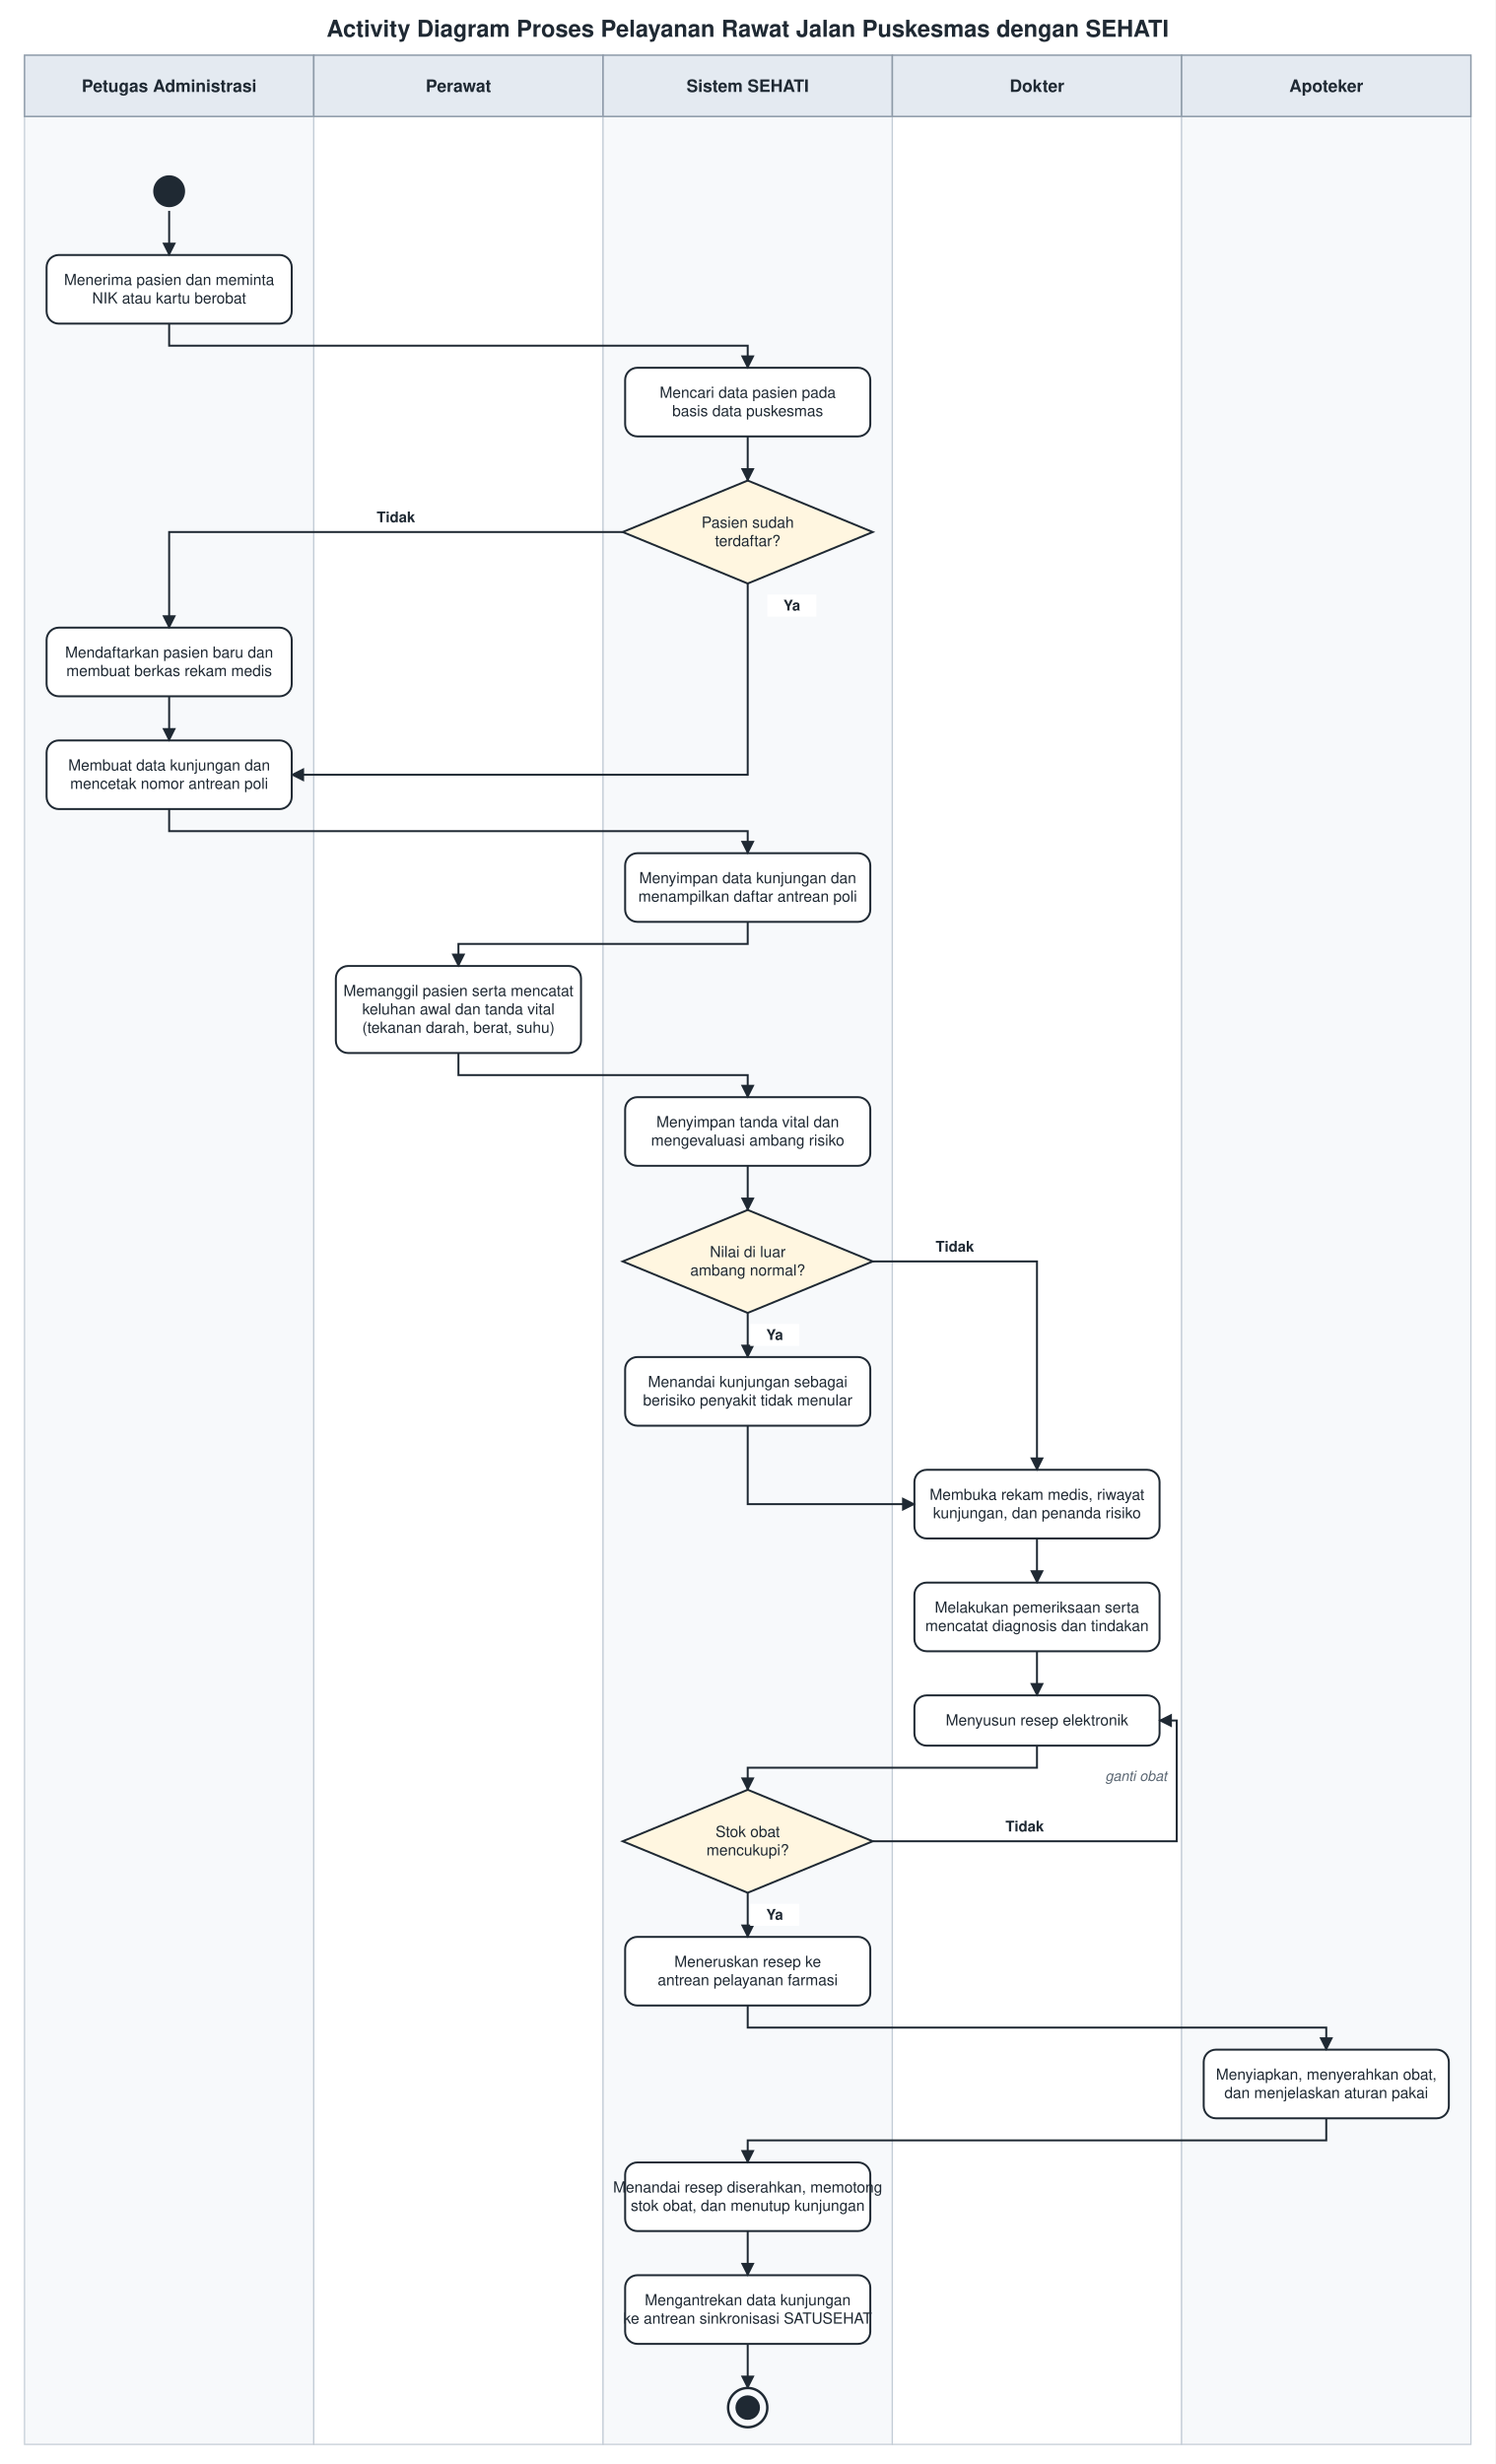
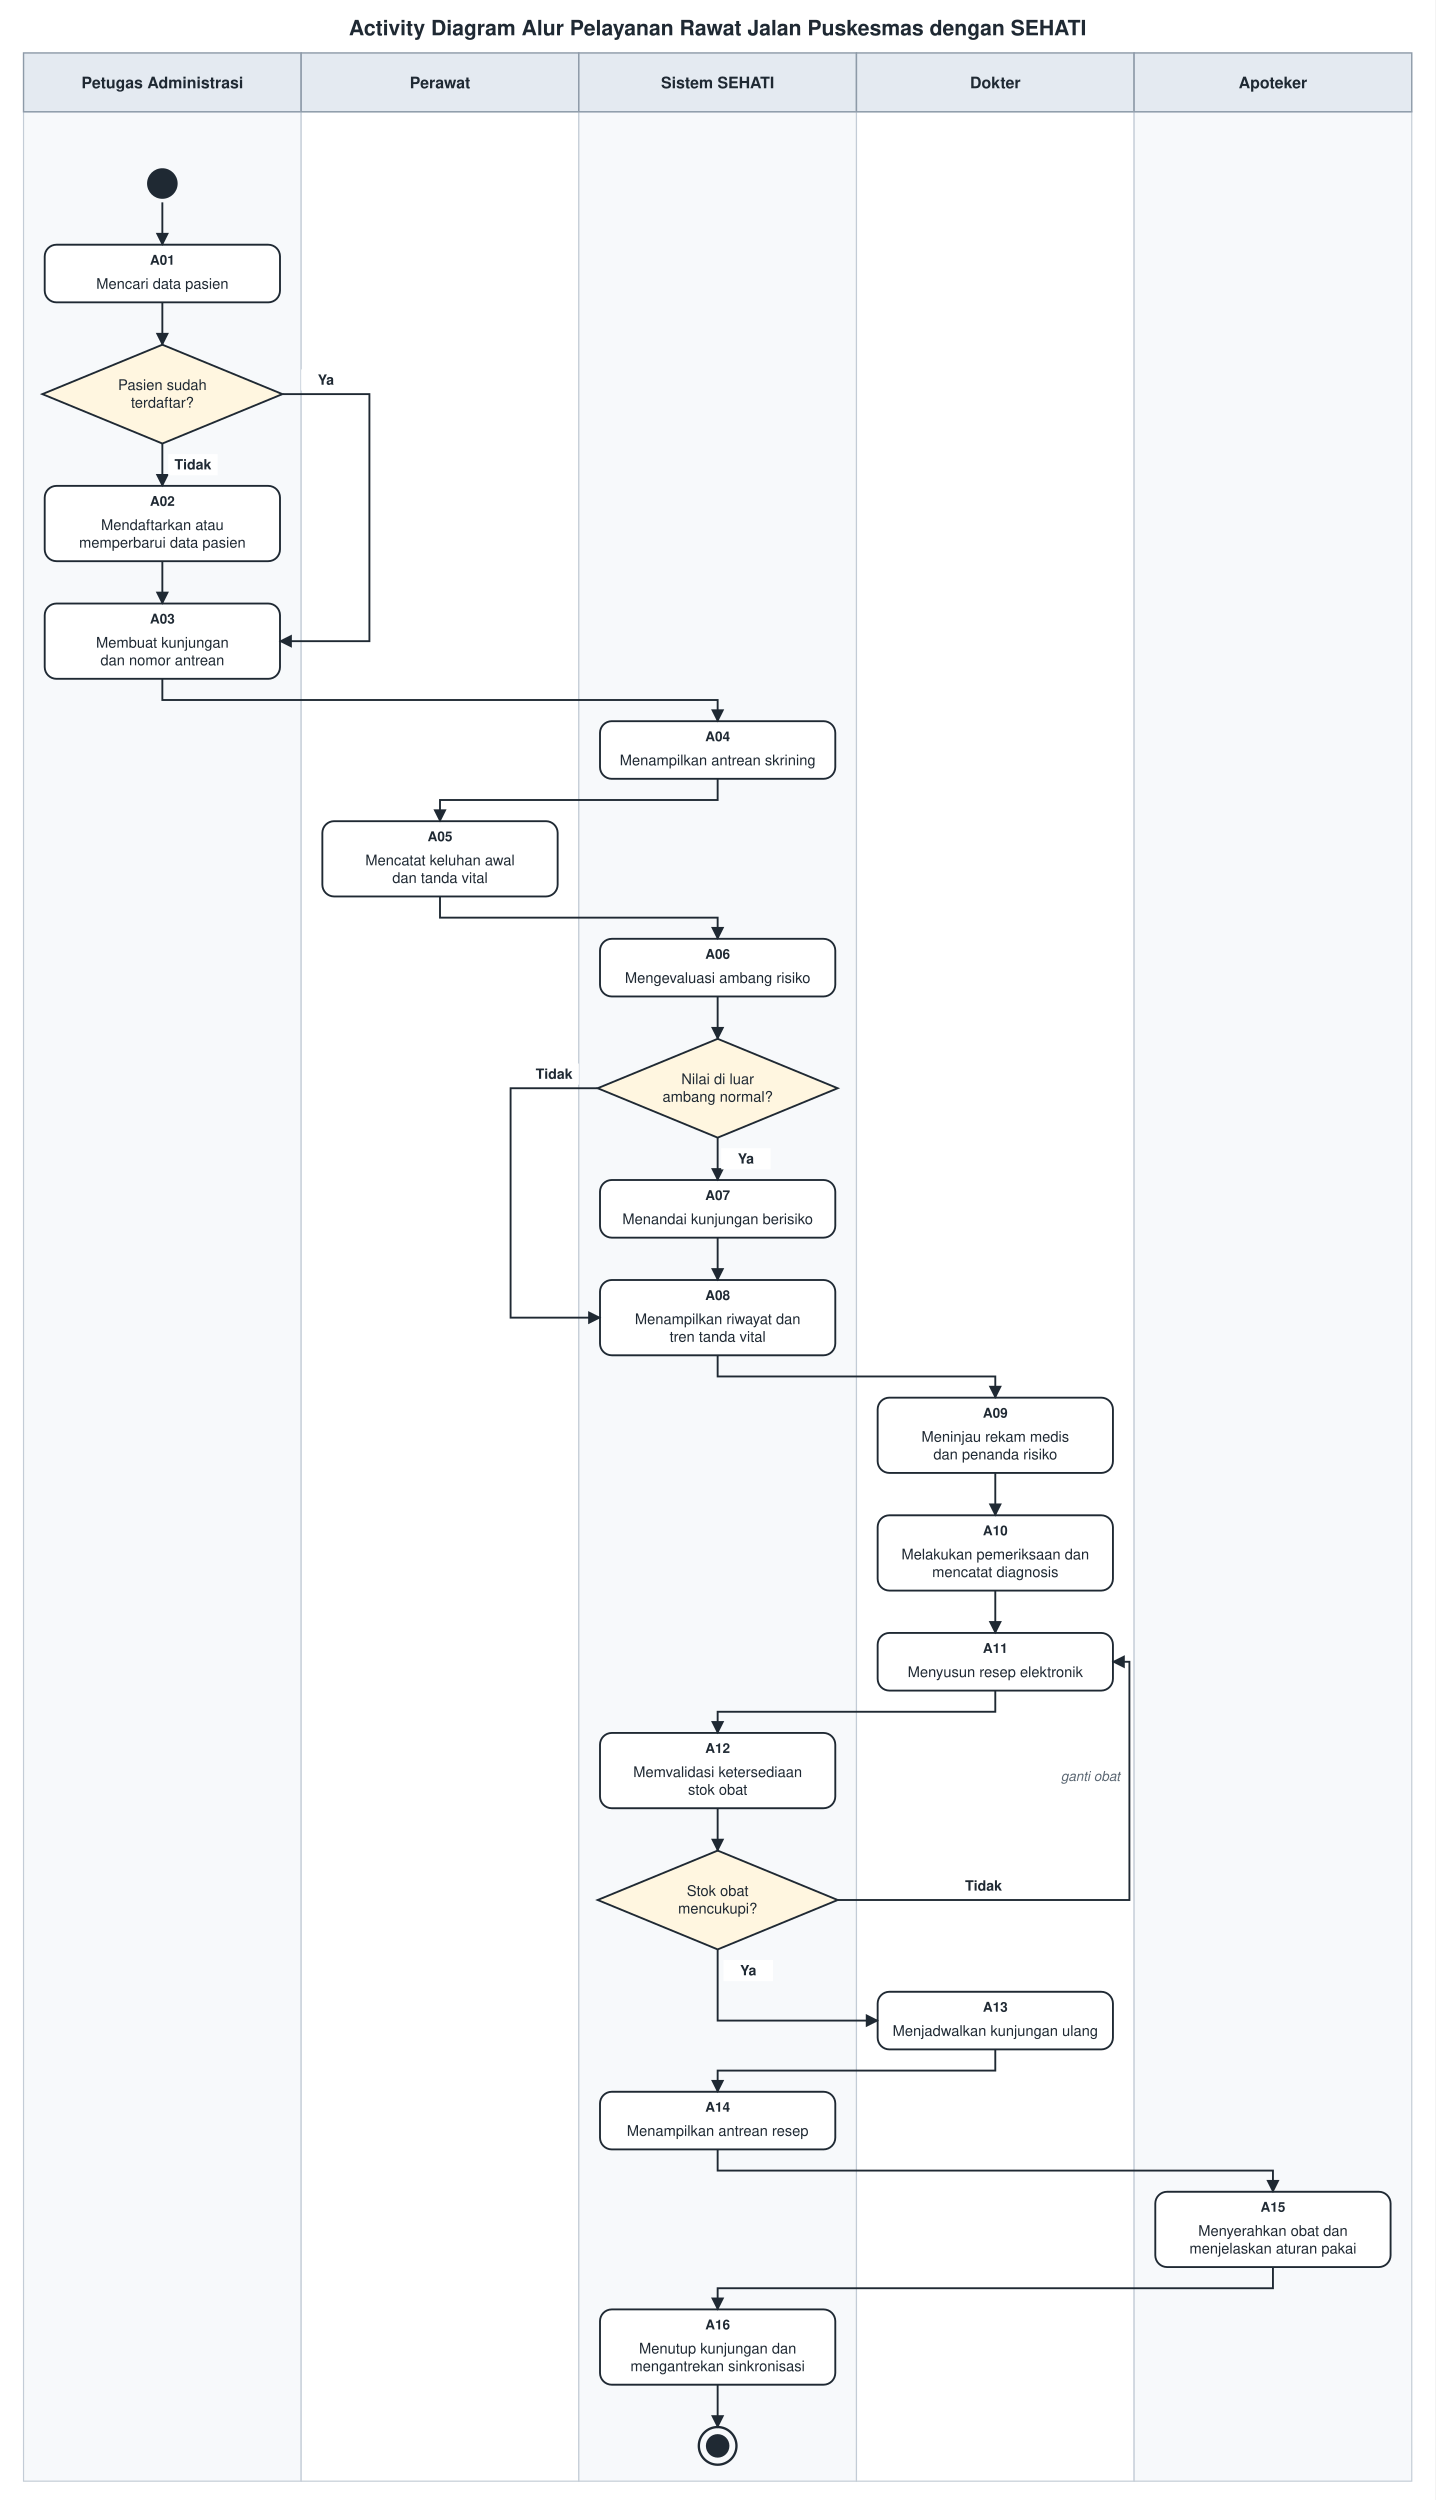
- <svg xmlns="http://www.w3.org/2000/svg" viewBox="0 0 1220 2010" width="1220" height="2010" font-family="Segoe UI, Helvetica, Arial, sans-serif">
+ <svg xmlns="http://www.w3.org/2000/svg" viewBox="0 0 1220 2125" width="1220" height="2125" font-family="Segoe UI, Helvetica, Arial, sans-serif">
  <defs>
    <marker id="ar" viewBox="0 0 10 10" refX="9" refY="5" markerWidth="7" markerHeight="7" orient="auto-start-reverse">
      <path d="M0,0 L10,5 L0,10 z" fill="#1f2933" />
    </marker>
  </defs>
-   <rect x="0" y="0" width="1220" height="2010" fill="#ffffff" />
-   <text x="610.0" y="30" text-anchor="middle" font-size="19" font-weight="700" fill="#1f2933">Activity Diagram Proses Pelayanan Rawat Jalan Puskesmas dengan SEHATI</text>
-   <rect x="20" y="95" width="236" height="1899" fill="#f7f9fb" stroke="#c3ccd6" stroke-width="1" />
+   <rect x="0" y="0" width="1220" height="2125" fill="#ffffff" />
+   <text x="610.0" y="30" text-anchor="middle" font-size="18" font-weight="700" fill="#1f2933">Activity Diagram Alur Pelayanan Rawat Jalan Puskesmas dengan SEHATI</text>
+   <rect x="20" y="95" width="236" height="2014" fill="#f7f9fb" stroke="#c3ccd6" stroke-width="1" />
  <rect x="20" y="45" width="236" height="50" fill="#e4eaf1" stroke="#8d9aa8" stroke-width="1.2" />
-   <text x="138.0" y="75" text-anchor="middle" font-size="14" font-weight="700" fill="#1f2933">Petugas Administrasi</text>
-   <rect x="256" y="95" width="236" height="1899" fill="#ffffff" stroke="#c3ccd6" stroke-width="1" />
+   <text x="138.0" y="75" text-anchor="middle" font-size="13.5" font-weight="700" fill="#1f2933">Petugas Administrasi</text>
+   <rect x="256" y="95" width="236" height="2014" fill="#ffffff" stroke="#c3ccd6" stroke-width="1" />
  <rect x="256" y="45" width="236" height="50" fill="#e4eaf1" stroke="#8d9aa8" stroke-width="1.2" />
-   <text x="374.0" y="75" text-anchor="middle" font-size="14" font-weight="700" fill="#1f2933">Perawat</text>
-   <rect x="492" y="95" width="236" height="1899" fill="#f7f9fb" stroke="#c3ccd6" stroke-width="1" />
+   <text x="374.0" y="75" text-anchor="middle" font-size="13.5" font-weight="700" fill="#1f2933">Perawat</text>
+   <rect x="492" y="95" width="236" height="2014" fill="#f7f9fb" stroke="#c3ccd6" stroke-width="1" />
  <rect x="492" y="45" width="236" height="50" fill="#e4eaf1" stroke="#8d9aa8" stroke-width="1.2" />
-   <text x="610.0" y="75" text-anchor="middle" font-size="14" font-weight="700" fill="#1f2933">Sistem SEHATI</text>
-   <rect x="728" y="95" width="236" height="1899" fill="#ffffff" stroke="#c3ccd6" stroke-width="1" />
+   <text x="610.0" y="75" text-anchor="middle" font-size="13.5" font-weight="700" fill="#1f2933">Sistem SEHATI</text>
+   <rect x="728" y="95" width="236" height="2014" fill="#ffffff" stroke="#c3ccd6" stroke-width="1" />
  <rect x="728" y="45" width="236" height="50" fill="#e4eaf1" stroke="#8d9aa8" stroke-width="1.2" />
-   <text x="846.0" y="75" text-anchor="middle" font-size="14" font-weight="700" fill="#1f2933">Dokter</text>
-   <rect x="964" y="95" width="236" height="1899" fill="#f7f9fb" stroke="#c3ccd6" stroke-width="1" />
+   <text x="846.0" y="75" text-anchor="middle" font-size="13.5" font-weight="700" fill="#1f2933">Dokter</text>
+   <rect x="964" y="95" width="236" height="2014" fill="#f7f9fb" stroke="#c3ccd6" stroke-width="1" />
  <rect x="964" y="45" width="236" height="50" fill="#e4eaf1" stroke="#8d9aa8" stroke-width="1.2" />
-   <text x="1082.0" y="75" text-anchor="middle" font-size="14" font-weight="700" fill="#1f2933">Apoteker</text>
+   <text x="1082.0" y="75" text-anchor="middle" font-size="13.5" font-weight="700" fill="#1f2933">Apoteker</text>
  <circle cx="138.0" cy="156" r="13" fill="#1f2933" />
-   <rect x="38.0" y="208" width="200" height="56" rx="10" ry="10" fill="#ffffff" stroke="#1f2933" stroke-width="1.6" />
-   <text x="138.0" y="232.5" text-anchor="middle" font-size="12.5" fill="#1f2933">Menerima pasien dan meminta</text>
-   <text x="138.0" y="247.5" text-anchor="middle" font-size="12.5" fill="#1f2933">NIK atau kartu berobat</text>
-   <rect x="510.0" y="300" width="200" height="56" rx="10" ry="10" fill="#ffffff" stroke="#1f2933" stroke-width="1.6" />
-   <text x="610.0" y="324.5" text-anchor="middle" font-size="12.5" fill="#1f2933">Mencari data pasien pada</text>
-   <text x="610.0" y="339.5" text-anchor="middle" font-size="12.5" fill="#1f2933">basis data puskesmas</text>
-   <polygon points="610.0,392 712.0,434 610.0,476 508.0,434" fill="#fff6e0" stroke="#1f2933" stroke-width="1.6" />
-   <text x="610.0" y="430.5" text-anchor="middle" font-size="12.5" fill="#1f2933">Pasien sudah</text>
-   <text x="610.0" y="445.5" text-anchor="middle" font-size="12.5" fill="#1f2933">terdaftar?</text>
-   <rect x="38.0" y="512" width="200" height="56" rx="10" ry="10" fill="#ffffff" stroke="#1f2933" stroke-width="1.6" />
-   <text x="138.0" y="536.5" text-anchor="middle" font-size="12.5" fill="#1f2933">Mendaftarkan pasien baru dan</text>
-   <text x="138.0" y="551.5" text-anchor="middle" font-size="12.5" fill="#1f2933">membuat berkas rekam medis</text>
-   <rect x="38.0" y="604" width="200" height="56" rx="10" ry="10" fill="#ffffff" stroke="#1f2933" stroke-width="1.6" />
-   <text x="138.0" y="628.5" text-anchor="middle" font-size="12.5" fill="#1f2933">Membuat data kunjungan dan</text>
-   <text x="138.0" y="643.5" text-anchor="middle" font-size="12.5" fill="#1f2933">mencetak nomor antrean poli</text>
-   <rect x="510.0" y="696" width="200" height="56" rx="10" ry="10" fill="#ffffff" stroke="#1f2933" stroke-width="1.6" />
-   <text x="610.0" y="720.5" text-anchor="middle" font-size="12.5" fill="#1f2933">Menyimpan data kunjungan dan</text>
-   <text x="610.0" y="735.5" text-anchor="middle" font-size="12.5" fill="#1f2933">menampilkan daftar antrean poli</text>
-   <rect x="274.0" y="788" width="200" height="71" rx="10" ry="10" fill="#ffffff" stroke="#1f2933" stroke-width="1.6" />
-   <text x="374.0" y="812.5" text-anchor="middle" font-size="12.5" fill="#1f2933">Memanggil pasien serta mencatat</text>
-   <text x="374.0" y="827.5" text-anchor="middle" font-size="12.5" fill="#1f2933">keluhan awal dan tanda vital</text>
-   <text x="374.0" y="842.5" text-anchor="middle" font-size="12.5" fill="#1f2933">(tekanan darah, berat, suhu)</text>
-   <rect x="510.0" y="895" width="200" height="56" rx="10" ry="10" fill="#ffffff" stroke="#1f2933" stroke-width="1.6" />
-   <text x="610.0" y="919.5" text-anchor="middle" font-size="12.5" fill="#1f2933">Menyimpan tanda vital dan</text>
-   <text x="610.0" y="934.5" text-anchor="middle" font-size="12.5" fill="#1f2933">mengevaluasi ambang risiko</text>
-   <polygon points="610.0,987 712.0,1029 610.0,1071 508.0,1029" fill="#fff6e0" stroke="#1f2933" stroke-width="1.6" />
-   <text x="610.0" y="1025.5" text-anchor="middle" font-size="12.5" fill="#1f2933">Nilai di luar</text>
-   <text x="610.0" y="1040.5" text-anchor="middle" font-size="12.5" fill="#1f2933">ambang normal?</text>
-   <rect x="510.0" y="1107" width="200" height="56" rx="10" ry="10" fill="#ffffff" stroke="#1f2933" stroke-width="1.6" />
-   <text x="610.0" y="1131.5" text-anchor="middle" font-size="12.5" fill="#1f2933">Menandai kunjungan sebagai</text>
-   <text x="610.0" y="1146.5" text-anchor="middle" font-size="12.5" fill="#1f2933">berisiko penyakit tidak menular</text>
-   <rect x="746.0" y="1199" width="200" height="56" rx="10" ry="10" fill="#ffffff" stroke="#1f2933" stroke-width="1.6" />
-   <text x="846.0" y="1223.5" text-anchor="middle" font-size="12.5" fill="#1f2933">Membuka rekam medis, riwayat</text>
-   <text x="846.0" y="1238.5" text-anchor="middle" font-size="12.5" fill="#1f2933">kunjungan, dan penanda risiko</text>
-   <rect x="746.0" y="1291" width="200" height="56" rx="10" ry="10" fill="#ffffff" stroke="#1f2933" stroke-width="1.6" />
-   <text x="846.0" y="1315.5" text-anchor="middle" font-size="12.5" fill="#1f2933">Melakukan pemeriksaan serta</text>
-   <text x="846.0" y="1330.5" text-anchor="middle" font-size="12.5" fill="#1f2933">mencatat diagnosis dan tindakan</text>
-   <rect x="746.0" y="1383" width="200" height="41" rx="10" ry="10" fill="#ffffff" stroke="#1f2933" stroke-width="1.6" />
-   <text x="846.0" y="1407.5" text-anchor="middle" font-size="12.5" fill="#1f2933">Menyusun resep elektronik</text>
-   <polygon points="610.0,1460 712.0,1502 610.0,1544 508.0,1502" fill="#fff6e0" stroke="#1f2933" stroke-width="1.6" />
-   <text x="610.0" y="1498.5" text-anchor="middle" font-size="12.5" fill="#1f2933">Stok obat</text>
-   <text x="610.0" y="1513.5" text-anchor="middle" font-size="12.5" fill="#1f2933">mencukupi?</text>
-   <rect x="510.0" y="1580" width="200" height="56" rx="10" ry="10" fill="#ffffff" stroke="#1f2933" stroke-width="1.6" />
-   <text x="610.0" y="1604.5" text-anchor="middle" font-size="12.5" fill="#1f2933">Meneruskan resep ke</text>
-   <text x="610.0" y="1619.5" text-anchor="middle" font-size="12.5" fill="#1f2933">antrean pelayanan farmasi</text>
-   <rect x="982.0" y="1672" width="200" height="56" rx="10" ry="10" fill="#ffffff" stroke="#1f2933" stroke-width="1.6" />
-   <text x="1082.0" y="1696.5" text-anchor="middle" font-size="12.5" fill="#1f2933">Menyiapkan, menyerahkan obat,</text>
-   <text x="1082.0" y="1711.5" text-anchor="middle" font-size="12.5" fill="#1f2933">dan menjelaskan aturan pakai</text>
-   <rect x="510.0" y="1764" width="200" height="56" rx="10" ry="10" fill="#ffffff" stroke="#1f2933" stroke-width="1.6" />
-   <text x="610.0" y="1788.5" text-anchor="middle" font-size="12.5" fill="#1f2933">Menandai resep diserahkan, memotong</text>
-   <text x="610.0" y="1803.5" text-anchor="middle" font-size="12.5" fill="#1f2933">stok obat, dan menutup kunjungan</text>
-   <rect x="510.0" y="1856" width="200" height="56" rx="10" ry="10" fill="#ffffff" stroke="#1f2933" stroke-width="1.6" />
-   <text x="610.0" y="1880.5" text-anchor="middle" font-size="12.5" fill="#1f2933">Mengantrekan data kunjungan</text>
-   <text x="610.0" y="1895.5" text-anchor="middle" font-size="12.5" fill="#1f2933">ke antrean sinkronisasi SATUSEHAT</text>
-   <circle cx="610.0" cy="1964" r="16" fill="none" stroke="#1f2933" stroke-width="2" />
-   <circle cx="610.0" cy="1964" r="10" fill="#1f2933" />
+   <rect x="38.0" y="208" width="200" height="49" rx="10" ry="10" fill="#ffffff" stroke="#1f2933" stroke-width="1.6" />
+   <text x="138.0" y="225" text-anchor="middle" font-size="11.5" font-weight="700" fill="#1f2933">A01</text>
+   <text x="138.0" y="245.5" text-anchor="middle" font-size="12.5" fill="#1f2933">Mencari data pasien</text>
+   <polygon points="138.0,293 240.0,335 138.0,377 36.0,335" fill="#fff6e0" stroke="#1f2933" stroke-width="1.6" />
+   <text x="138.0" y="331.5" text-anchor="middle" font-size="12.5" fill="#1f2933">Pasien sudah</text>
+   <text x="138.0" y="346.5" text-anchor="middle" font-size="12.5" fill="#1f2933">terdaftar?</text>
+   <rect x="38.0" y="413" width="200" height="64" rx="10" ry="10" fill="#ffffff" stroke="#1f2933" stroke-width="1.6" />
+   <text x="138.0" y="430" text-anchor="middle" font-size="11.5" font-weight="700" fill="#1f2933">A02</text>
+   <text x="138.0" y="450.5" text-anchor="middle" font-size="12.5" fill="#1f2933">Mendaftarkan atau</text>
+   <text x="138.0" y="465.5" text-anchor="middle" font-size="12.5" fill="#1f2933">memperbarui data pasien</text>
+   <rect x="38.0" y="513" width="200" height="64" rx="10" ry="10" fill="#ffffff" stroke="#1f2933" stroke-width="1.6" />
+   <text x="138.0" y="530" text-anchor="middle" font-size="11.5" font-weight="700" fill="#1f2933">A03</text>
+   <text x="138.0" y="550.5" text-anchor="middle" font-size="12.5" fill="#1f2933">Membuat kunjungan</text>
+   <text x="138.0" y="565.5" text-anchor="middle" font-size="12.5" fill="#1f2933">dan nomor antrean</text>
+   <rect x="510.0" y="613" width="200" height="49" rx="10" ry="10" fill="#ffffff" stroke="#1f2933" stroke-width="1.6" />
+   <text x="610.0" y="630" text-anchor="middle" font-size="11.5" font-weight="700" fill="#1f2933">A04</text>
+   <text x="610.0" y="650.5" text-anchor="middle" font-size="12.5" fill="#1f2933">Menampilkan antrean skrining</text>
+   <rect x="274.0" y="698" width="200" height="64" rx="10" ry="10" fill="#ffffff" stroke="#1f2933" stroke-width="1.6" />
+   <text x="374.0" y="715" text-anchor="middle" font-size="11.5" font-weight="700" fill="#1f2933">A05</text>
+   <text x="374.0" y="735.5" text-anchor="middle" font-size="12.5" fill="#1f2933">Mencatat keluhan awal</text>
+   <text x="374.0" y="750.5" text-anchor="middle" font-size="12.5" fill="#1f2933">dan tanda vital</text>
+   <rect x="510.0" y="798" width="200" height="49" rx="10" ry="10" fill="#ffffff" stroke="#1f2933" stroke-width="1.6" />
+   <text x="610.0" y="815" text-anchor="middle" font-size="11.5" font-weight="700" fill="#1f2933">A06</text>
+   <text x="610.0" y="835.5" text-anchor="middle" font-size="12.5" fill="#1f2933">Mengevaluasi ambang risiko</text>
+   <polygon points="610.0,883 712.0,925 610.0,967 508.0,925" fill="#fff6e0" stroke="#1f2933" stroke-width="1.6" />
+   <text x="610.0" y="921.5" text-anchor="middle" font-size="12.5" fill="#1f2933">Nilai di luar</text>
+   <text x="610.0" y="936.5" text-anchor="middle" font-size="12.5" fill="#1f2933">ambang normal?</text>
+   <rect x="510.0" y="1003" width="200" height="49" rx="10" ry="10" fill="#ffffff" stroke="#1f2933" stroke-width="1.6" />
+   <text x="610.0" y="1020" text-anchor="middle" font-size="11.5" font-weight="700" fill="#1f2933">A07</text>
+   <text x="610.0" y="1040.5" text-anchor="middle" font-size="12.5" fill="#1f2933">Menandai kunjungan berisiko</text>
+   <rect x="510.0" y="1088" width="200" height="64" rx="10" ry="10" fill="#ffffff" stroke="#1f2933" stroke-width="1.6" />
+   <text x="610.0" y="1105" text-anchor="middle" font-size="11.5" font-weight="700" fill="#1f2933">A08</text>
+   <text x="610.0" y="1125.5" text-anchor="middle" font-size="12.5" fill="#1f2933">Menampilkan riwayat dan</text>
+   <text x="610.0" y="1140.5" text-anchor="middle" font-size="12.5" fill="#1f2933">tren tanda vital</text>
+   <rect x="746.0" y="1188" width="200" height="64" rx="10" ry="10" fill="#ffffff" stroke="#1f2933" stroke-width="1.6" />
+   <text x="846.0" y="1205" text-anchor="middle" font-size="11.5" font-weight="700" fill="#1f2933">A09</text>
+   <text x="846.0" y="1225.5" text-anchor="middle" font-size="12.5" fill="#1f2933">Meninjau rekam medis</text>
+   <text x="846.0" y="1240.5" text-anchor="middle" font-size="12.5" fill="#1f2933">dan penanda risiko</text>
+   <rect x="746.0" y="1288" width="200" height="64" rx="10" ry="10" fill="#ffffff" stroke="#1f2933" stroke-width="1.6" />
+   <text x="846.0" y="1305" text-anchor="middle" font-size="11.5" font-weight="700" fill="#1f2933">A10</text>
+   <text x="846.0" y="1325.5" text-anchor="middle" font-size="12.5" fill="#1f2933">Melakukan pemeriksaan dan</text>
+   <text x="846.0" y="1340.5" text-anchor="middle" font-size="12.5" fill="#1f2933">mencatat diagnosis</text>
+   <rect x="746.0" y="1388" width="200" height="49" rx="10" ry="10" fill="#ffffff" stroke="#1f2933" stroke-width="1.6" />
+   <text x="846.0" y="1405" text-anchor="middle" font-size="11.5" font-weight="700" fill="#1f2933">A11</text>
+   <text x="846.0" y="1425.5" text-anchor="middle" font-size="12.5" fill="#1f2933">Menyusun resep elektronik</text>
+   <rect x="510.0" y="1473" width="200" height="64" rx="10" ry="10" fill="#ffffff" stroke="#1f2933" stroke-width="1.6" />
+   <text x="610.0" y="1490" text-anchor="middle" font-size="11.5" font-weight="700" fill="#1f2933">A12</text>
+   <text x="610.0" y="1510.5" text-anchor="middle" font-size="12.5" fill="#1f2933">Memvalidasi ketersediaan</text>
+   <text x="610.0" y="1525.5" text-anchor="middle" font-size="12.5" fill="#1f2933">stok obat</text>
+   <polygon points="610.0,1573 712.0,1615 610.0,1657 508.0,1615" fill="#fff6e0" stroke="#1f2933" stroke-width="1.6" />
+   <text x="610.0" y="1611.5" text-anchor="middle" font-size="12.5" fill="#1f2933">Stok obat</text>
+   <text x="610.0" y="1626.5" text-anchor="middle" font-size="12.5" fill="#1f2933">mencukupi?</text>
+   <rect x="746.0" y="1693" width="200" height="49" rx="10" ry="10" fill="#ffffff" stroke="#1f2933" stroke-width="1.6" />
+   <text x="846.0" y="1710" text-anchor="middle" font-size="11.5" font-weight="700" fill="#1f2933">A13</text>
+   <text x="846.0" y="1730.5" text-anchor="middle" font-size="12.5" fill="#1f2933">Menjadwalkan kunjungan ulang</text>
+   <rect x="510.0" y="1778" width="200" height="49" rx="10" ry="10" fill="#ffffff" stroke="#1f2933" stroke-width="1.6" />
+   <text x="610.0" y="1795" text-anchor="middle" font-size="11.5" font-weight="700" fill="#1f2933">A14</text>
+   <text x="610.0" y="1815.5" text-anchor="middle" font-size="12.5" fill="#1f2933">Menampilkan antrean resep</text>
+   <rect x="982.0" y="1863" width="200" height="64" rx="10" ry="10" fill="#ffffff" stroke="#1f2933" stroke-width="1.6" />
+   <text x="1082.0" y="1880" text-anchor="middle" font-size="11.5" font-weight="700" fill="#1f2933">A15</text>
+   <text x="1082.0" y="1900.5" text-anchor="middle" font-size="12.5" fill="#1f2933">Menyerahkan obat dan</text>
+   <text x="1082.0" y="1915.5" text-anchor="middle" font-size="12.5" fill="#1f2933">menjelaskan aturan pakai</text>
+   <rect x="510.0" y="1963" width="200" height="64" rx="10" ry="10" fill="#ffffff" stroke="#1f2933" stroke-width="1.6" />
+   <text x="610.0" y="1980" text-anchor="middle" font-size="11.5" font-weight="700" fill="#1f2933">A16</text>
+   <text x="610.0" y="2000.5" text-anchor="middle" font-size="12.5" fill="#1f2933">Menutup kunjungan dan</text>
+   <text x="610.0" y="2015.5" text-anchor="middle" font-size="12.5" fill="#1f2933">mengantrekan sinkronisasi</text>
+   <circle cx="610.0" cy="2079" r="16" fill="none" stroke="#1f2933" stroke-width="2" />
+   <circle cx="610.0" cy="2079" r="10" fill="#1f2933" />
  <polyline points="138.0,172 138.0,208" fill="none" stroke="#1f2933" stroke-width="1.6" marker-end="url(#ar)" />
-   <polyline points="138.0,264 138.0,282.0 610.0,282.0 610.0,300" fill="none" stroke="#1f2933" stroke-width="1.6" marker-end="url(#ar)" />
-   <polyline points="610.0,356 610.0,392" fill="none" stroke="#1f2933" stroke-width="1.6" marker-end="url(#ar)" />
-   <polyline points="508.0,434 138.0,434 138.0,512" fill="none" stroke="#1f2933" stroke-width="1.6" marker-end="url(#ar)" />
-   <rect x="303.0" y="413" width="40" height="18" fill="#ffffff" />
-   <text x="323.0" y="426" text-anchor="middle" font-size="12" font-weight="600" fill="#1f2933">Tidak</text>
-   <polyline points="610.0,476 610.0,632.0 238.0,632.0" fill="none" stroke="#1f2933" stroke-width="1.6" marker-end="url(#ar)" />
-   <rect x="626.0" y="485" width="40" height="18" fill="#ffffff" />
-   <text x="646.0" y="498" text-anchor="middle" font-size="12" font-weight="600" fill="#1f2933">Ya</text>
-   <polyline points="138.0,568 138.0,604" fill="none" stroke="#1f2933" stroke-width="1.6" marker-end="url(#ar)" />
-   <polyline points="138.0,660 138.0,678.0 610.0,678.0 610.0,696" fill="none" stroke="#1f2933" stroke-width="1.6" marker-end="url(#ar)" />
-   <polyline points="610.0,752 610.0,770.0 374.0,770.0 374.0,788" fill="none" stroke="#1f2933" stroke-width="1.6" marker-end="url(#ar)" />
-   <polyline points="374.0,859 374.0,877.0 610.0,877.0 610.0,895" fill="none" stroke="#1f2933" stroke-width="1.6" marker-end="url(#ar)" />
-   <polyline points="610.0,951 610.0,987" fill="none" stroke="#1f2933" stroke-width="1.6" marker-end="url(#ar)" />
-   <polyline points="610.0,1071 610.0,1107" fill="none" stroke="#1f2933" stroke-width="1.6" marker-end="url(#ar)" />
-   <rect x="612.0" y="1080" width="40" height="18" fill="#ffffff" />
-   <text x="632.0" y="1093" text-anchor="middle" font-size="12" font-weight="600" fill="#1f2933">Ya</text>
-   <polyline points="712.0,1029 846.0,1029 846.0,1199" fill="none" stroke="#1f2933" stroke-width="1.6" marker-end="url(#ar)" />
-   <rect x="759.0" y="1008" width="40" height="18" fill="#ffffff" />
-   <text x="779.0" y="1021" text-anchor="middle" font-size="12" font-weight="600" fill="#1f2933">Tidak</text>
-   <polyline points="610.0,1163 610.0,1227.0 746.0,1227.0" fill="none" stroke="#1f2933" stroke-width="1.6" marker-end="url(#ar)" />
-   <polyline points="846.0,1255 846.0,1291" fill="none" stroke="#1f2933" stroke-width="1.6" marker-end="url(#ar)" />
-   <polyline points="846.0,1347 846.0,1383" fill="none" stroke="#1f2933" stroke-width="1.6" marker-end="url(#ar)" />
-   <polyline points="846.0,1424 846.0,1442.0 610.0,1442.0 610.0,1460" fill="none" stroke="#1f2933" stroke-width="1.6" marker-end="url(#ar)" />
-   <polyline points="712.0,1502 960.0,1502 960.0,1403.5 946.0,1403.5" fill="none" stroke="#1f2933" stroke-width="1.6" marker-end="url(#ar)" />
-   <rect x="816.0" y="1481" width="40" height="18" fill="#ffffff" />
-   <text x="836.0" y="1494" text-anchor="middle" font-size="12" font-weight="600" fill="#1f2933">Tidak</text>
-   <text x="952.0" y="1452.75" text-anchor="end" font-size="11.5" font-style="italic" fill="#5a6672">ganti obat</text>
-   <polyline points="610.0,1544 610.0,1580" fill="none" stroke="#1f2933" stroke-width="1.6" marker-end="url(#ar)" />
-   <rect x="612.0" y="1553" width="40" height="18" fill="#ffffff" />
-   <text x="632.0" y="1566" text-anchor="middle" font-size="12" font-weight="600" fill="#1f2933">Ya</text>
-   <polyline points="610.0,1636 610.0,1654.0 1082.0,1654.0 1082.0,1672" fill="none" stroke="#1f2933" stroke-width="1.6" marker-end="url(#ar)" />
-   <polyline points="1082.0,1728 1082.0,1746.0 610.0,1746.0 610.0,1764" fill="none" stroke="#1f2933" stroke-width="1.6" marker-end="url(#ar)" />
-   <polyline points="610.0,1820 610.0,1856" fill="none" stroke="#1f2933" stroke-width="1.6" marker-end="url(#ar)" />
-   <polyline points="610.0,1912 610.0,1948" fill="none" stroke="#1f2933" stroke-width="1.6" marker-end="url(#ar)" />
+   <polyline points="138.0,257 138.0,293" fill="none" stroke="#1f2933" stroke-width="1.6" marker-end="url(#ar)" />
+   <polyline points="138.0,377 138.0,413" fill="none" stroke="#1f2933" stroke-width="1.6" marker-end="url(#ar)" />
+   <rect x="143.0" y="386" width="42" height="18" fill="#ffffff" />
+   <text x="164.0" y="399" text-anchor="middle" font-size="12" font-weight="600" fill="#1f2933">Tidak</text>
+   <polyline points="240.0,335 314.0,335 314.0,545.0 238.0,545.0" fill="none" stroke="#1f2933" stroke-width="1.6" marker-end="url(#ar)" />
+   <rect x="256.0" y="314" width="42" height="18" fill="#ffffff" />
+   <text x="277.0" y="327" text-anchor="middle" font-size="12" font-weight="600" fill="#1f2933">Ya</text>
+   <polyline points="138.0,477 138.0,513" fill="none" stroke="#1f2933" stroke-width="1.6" marker-end="url(#ar)" />
+   <polyline points="138.0,577 138.0,595.0 610.0,595.0 610.0,613" fill="none" stroke="#1f2933" stroke-width="1.6" marker-end="url(#ar)" />
+   <polyline points="610.0,662 610.0,680.0 374.0,680.0 374.0,698" fill="none" stroke="#1f2933" stroke-width="1.6" marker-end="url(#ar)" />
+   <polyline points="374.0,762 374.0,780.0 610.0,780.0 610.0,798" fill="none" stroke="#1f2933" stroke-width="1.6" marker-end="url(#ar)" />
+   <polyline points="610.0,847 610.0,883" fill="none" stroke="#1f2933" stroke-width="1.6" marker-end="url(#ar)" />
+   <polyline points="610.0,967 610.0,1003" fill="none" stroke="#1f2933" stroke-width="1.6" marker-end="url(#ar)" />
+   <rect x="613.0" y="976" width="42" height="18" fill="#ffffff" />
+   <text x="634.0" y="989" text-anchor="middle" font-size="12" font-weight="600" fill="#1f2933">Ya</text>
+   <polyline points="508.0,925 434.0,925 434.0,1120.0 510.0,1120.0" fill="none" stroke="#1f2933" stroke-width="1.6" marker-end="url(#ar)" />
+   <rect x="450.0" y="904" width="42" height="18" fill="#ffffff" />
+   <text x="471.0" y="917" text-anchor="middle" font-size="12" font-weight="600" fill="#1f2933">Tidak</text>
+   <polyline points="610.0,1052 610.0,1088" fill="none" stroke="#1f2933" stroke-width="1.6" marker-end="url(#ar)" />
+   <polyline points="610.0,1152 610.0,1170.0 846.0,1170.0 846.0,1188" fill="none" stroke="#1f2933" stroke-width="1.6" marker-end="url(#ar)" />
+   <polyline points="846.0,1252 846.0,1288" fill="none" stroke="#1f2933" stroke-width="1.6" marker-end="url(#ar)" />
+   <polyline points="846.0,1352 846.0,1388" fill="none" stroke="#1f2933" stroke-width="1.6" marker-end="url(#ar)" />
+   <polyline points="846.0,1437 846.0,1455.0 610.0,1455.0 610.0,1473" fill="none" stroke="#1f2933" stroke-width="1.6" marker-end="url(#ar)" />
+   <polyline points="610.0,1537 610.0,1573" fill="none" stroke="#1f2933" stroke-width="1.6" marker-end="url(#ar)" />
+   <polyline points="712.0,1615 960.0,1615 960.0,1412.5 946.0,1412.5" fill="none" stroke="#1f2933" stroke-width="1.6" marker-end="url(#ar)" />
+   <rect x="815.0" y="1594" width="42" height="18" fill="#ffffff" />
+   <text x="836.0" y="1607" text-anchor="middle" font-size="12" font-weight="600" fill="#1f2933">Tidak</text>
+   <text x="952.0" y="1513.75" text-anchor="end" font-size="11.5" font-style="italic" fill="#5a6672">ganti obat</text>
+   <polyline points="610.0,1657 610.0,1717.5 746.0,1717.5" fill="none" stroke="#1f2933" stroke-width="1.6" marker-end="url(#ar)" />
+   <rect x="615.0" y="1666" width="42" height="18" fill="#ffffff" />
+   <text x="636.0" y="1679" text-anchor="middle" font-size="12" font-weight="600" fill="#1f2933">Ya</text>
+   <polyline points="846.0,1742 846.0,1760.0 610.0,1760.0 610.0,1778" fill="none" stroke="#1f2933" stroke-width="1.6" marker-end="url(#ar)" />
+   <polyline points="610.0,1827 610.0,1845.0 1082.0,1845.0 1082.0,1863" fill="none" stroke="#1f2933" stroke-width="1.6" marker-end="url(#ar)" />
+   <polyline points="1082.0,1927 1082.0,1945.0 610.0,1945.0 610.0,1963" fill="none" stroke="#1f2933" stroke-width="1.6" marker-end="url(#ar)" />
+   <polyline points="610.0,2027 610.0,2063" fill="none" stroke="#1f2933" stroke-width="1.6" marker-end="url(#ar)" />
</svg>
